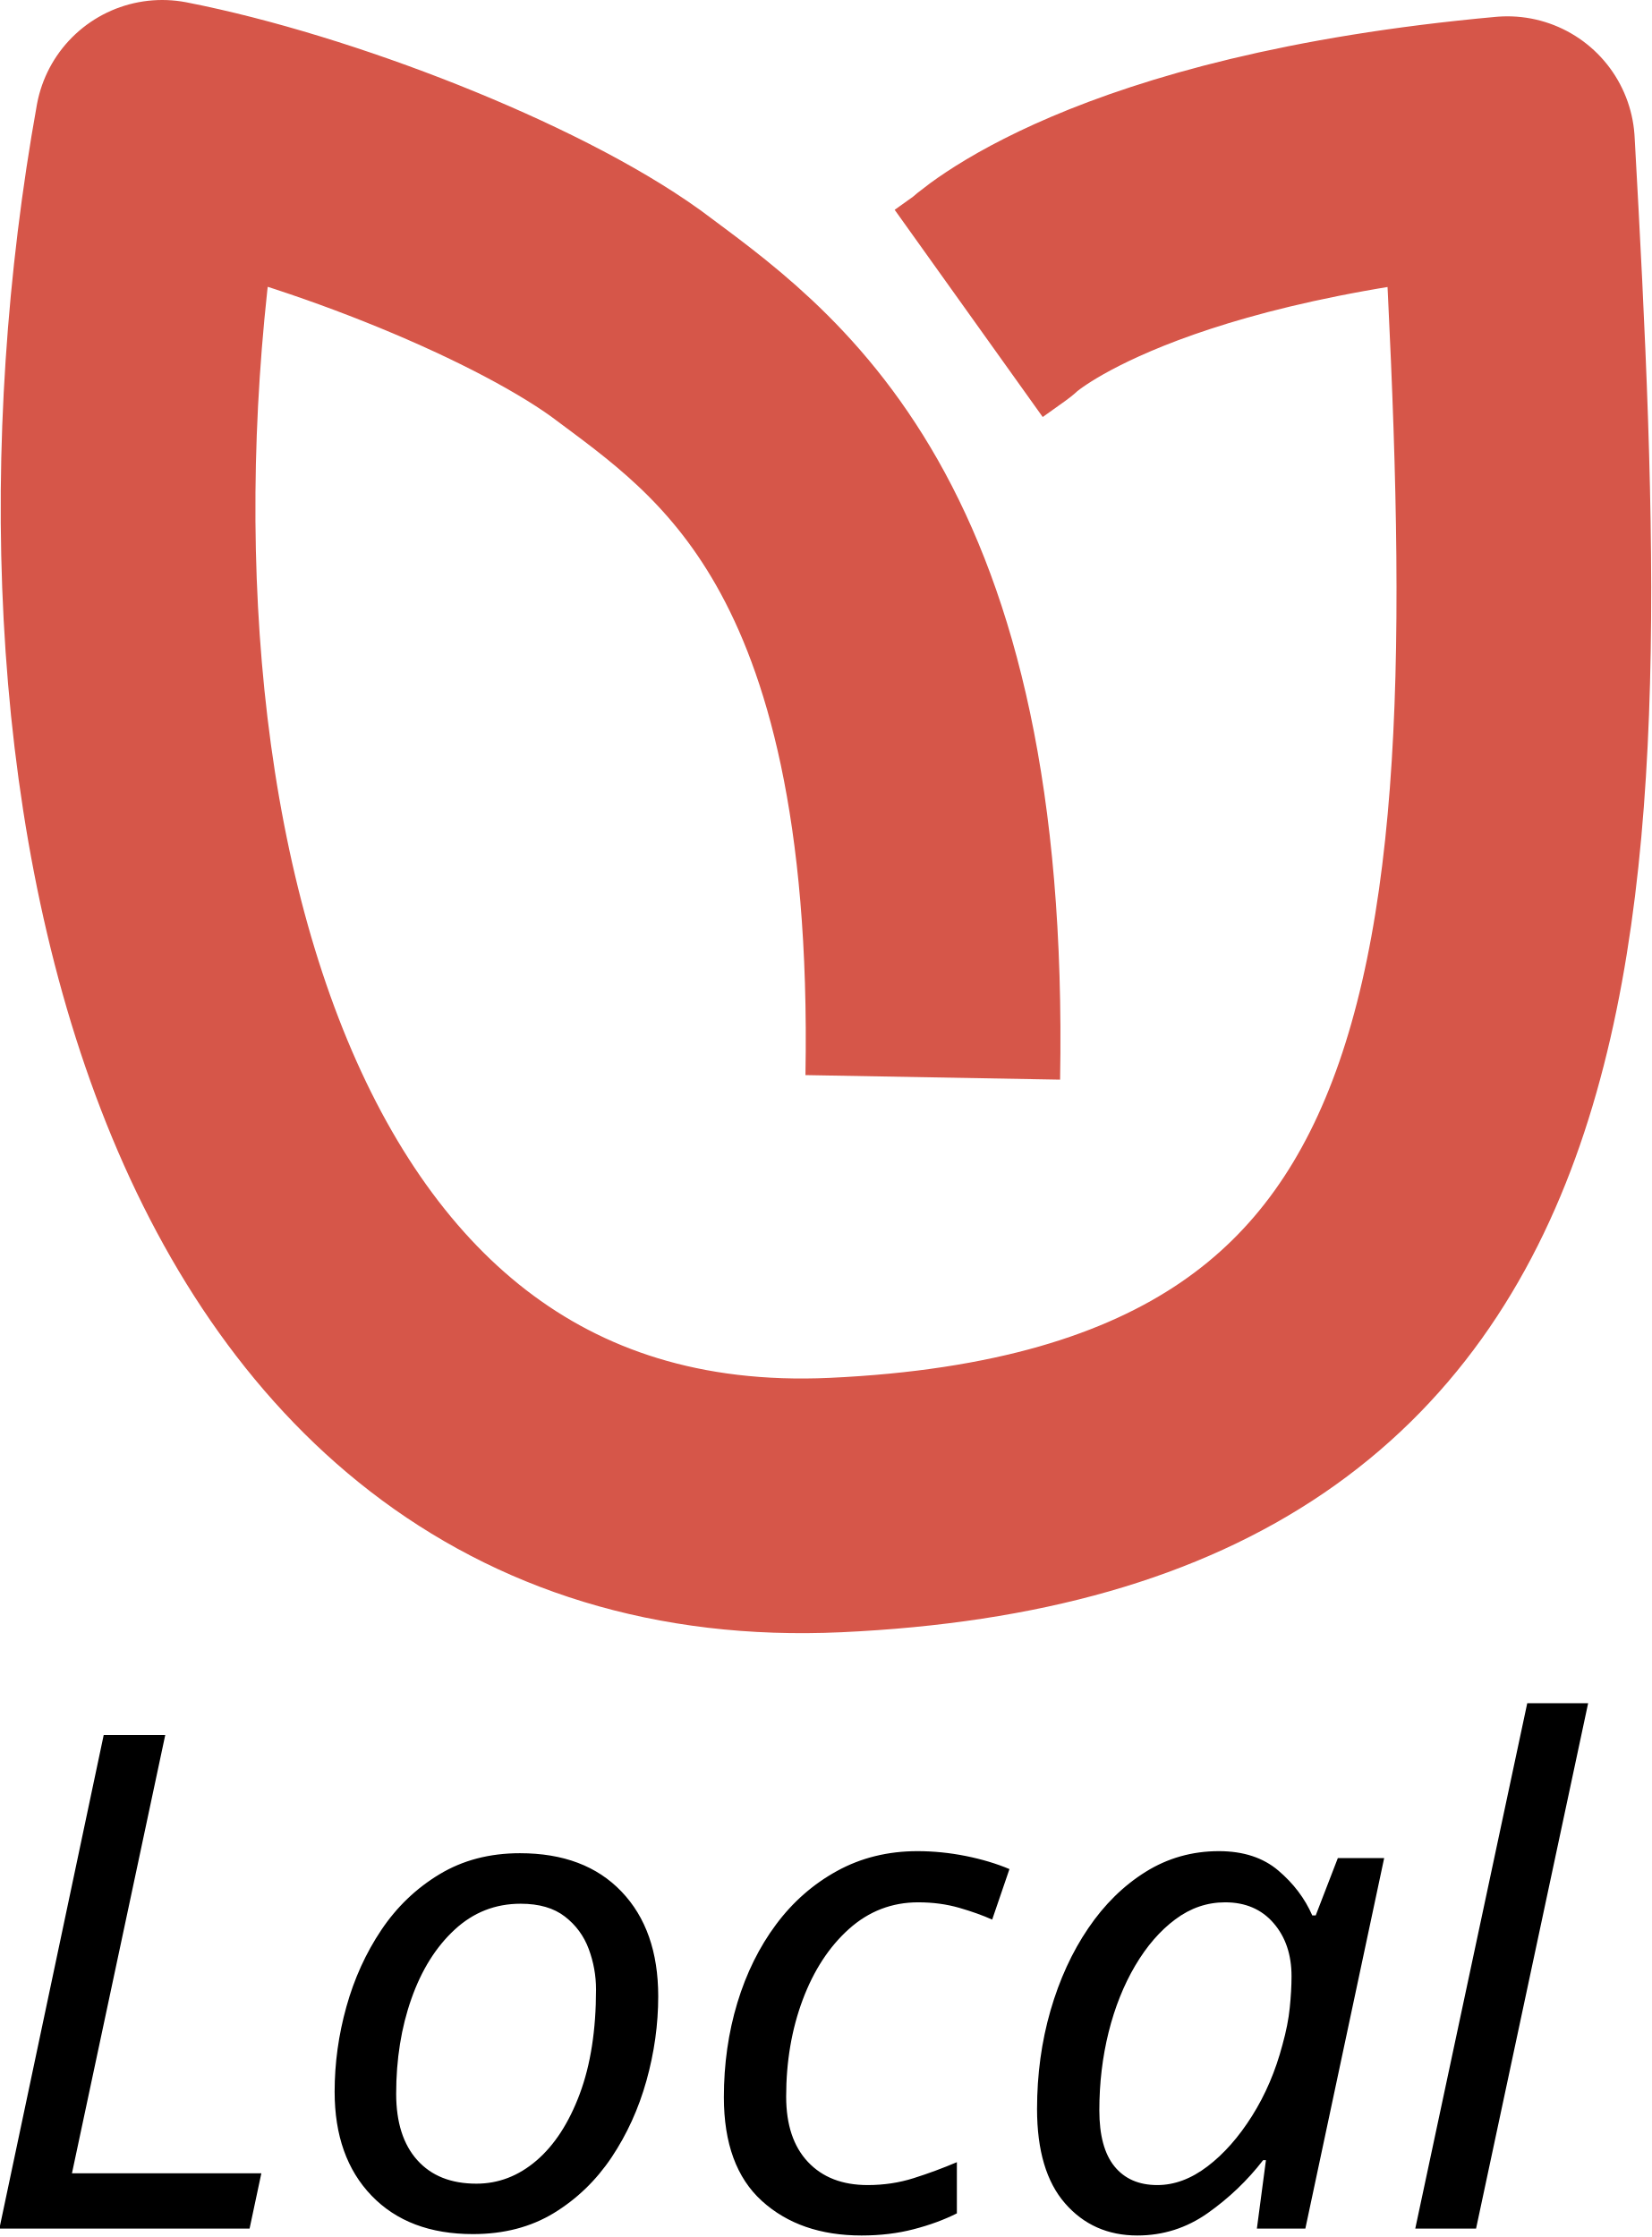
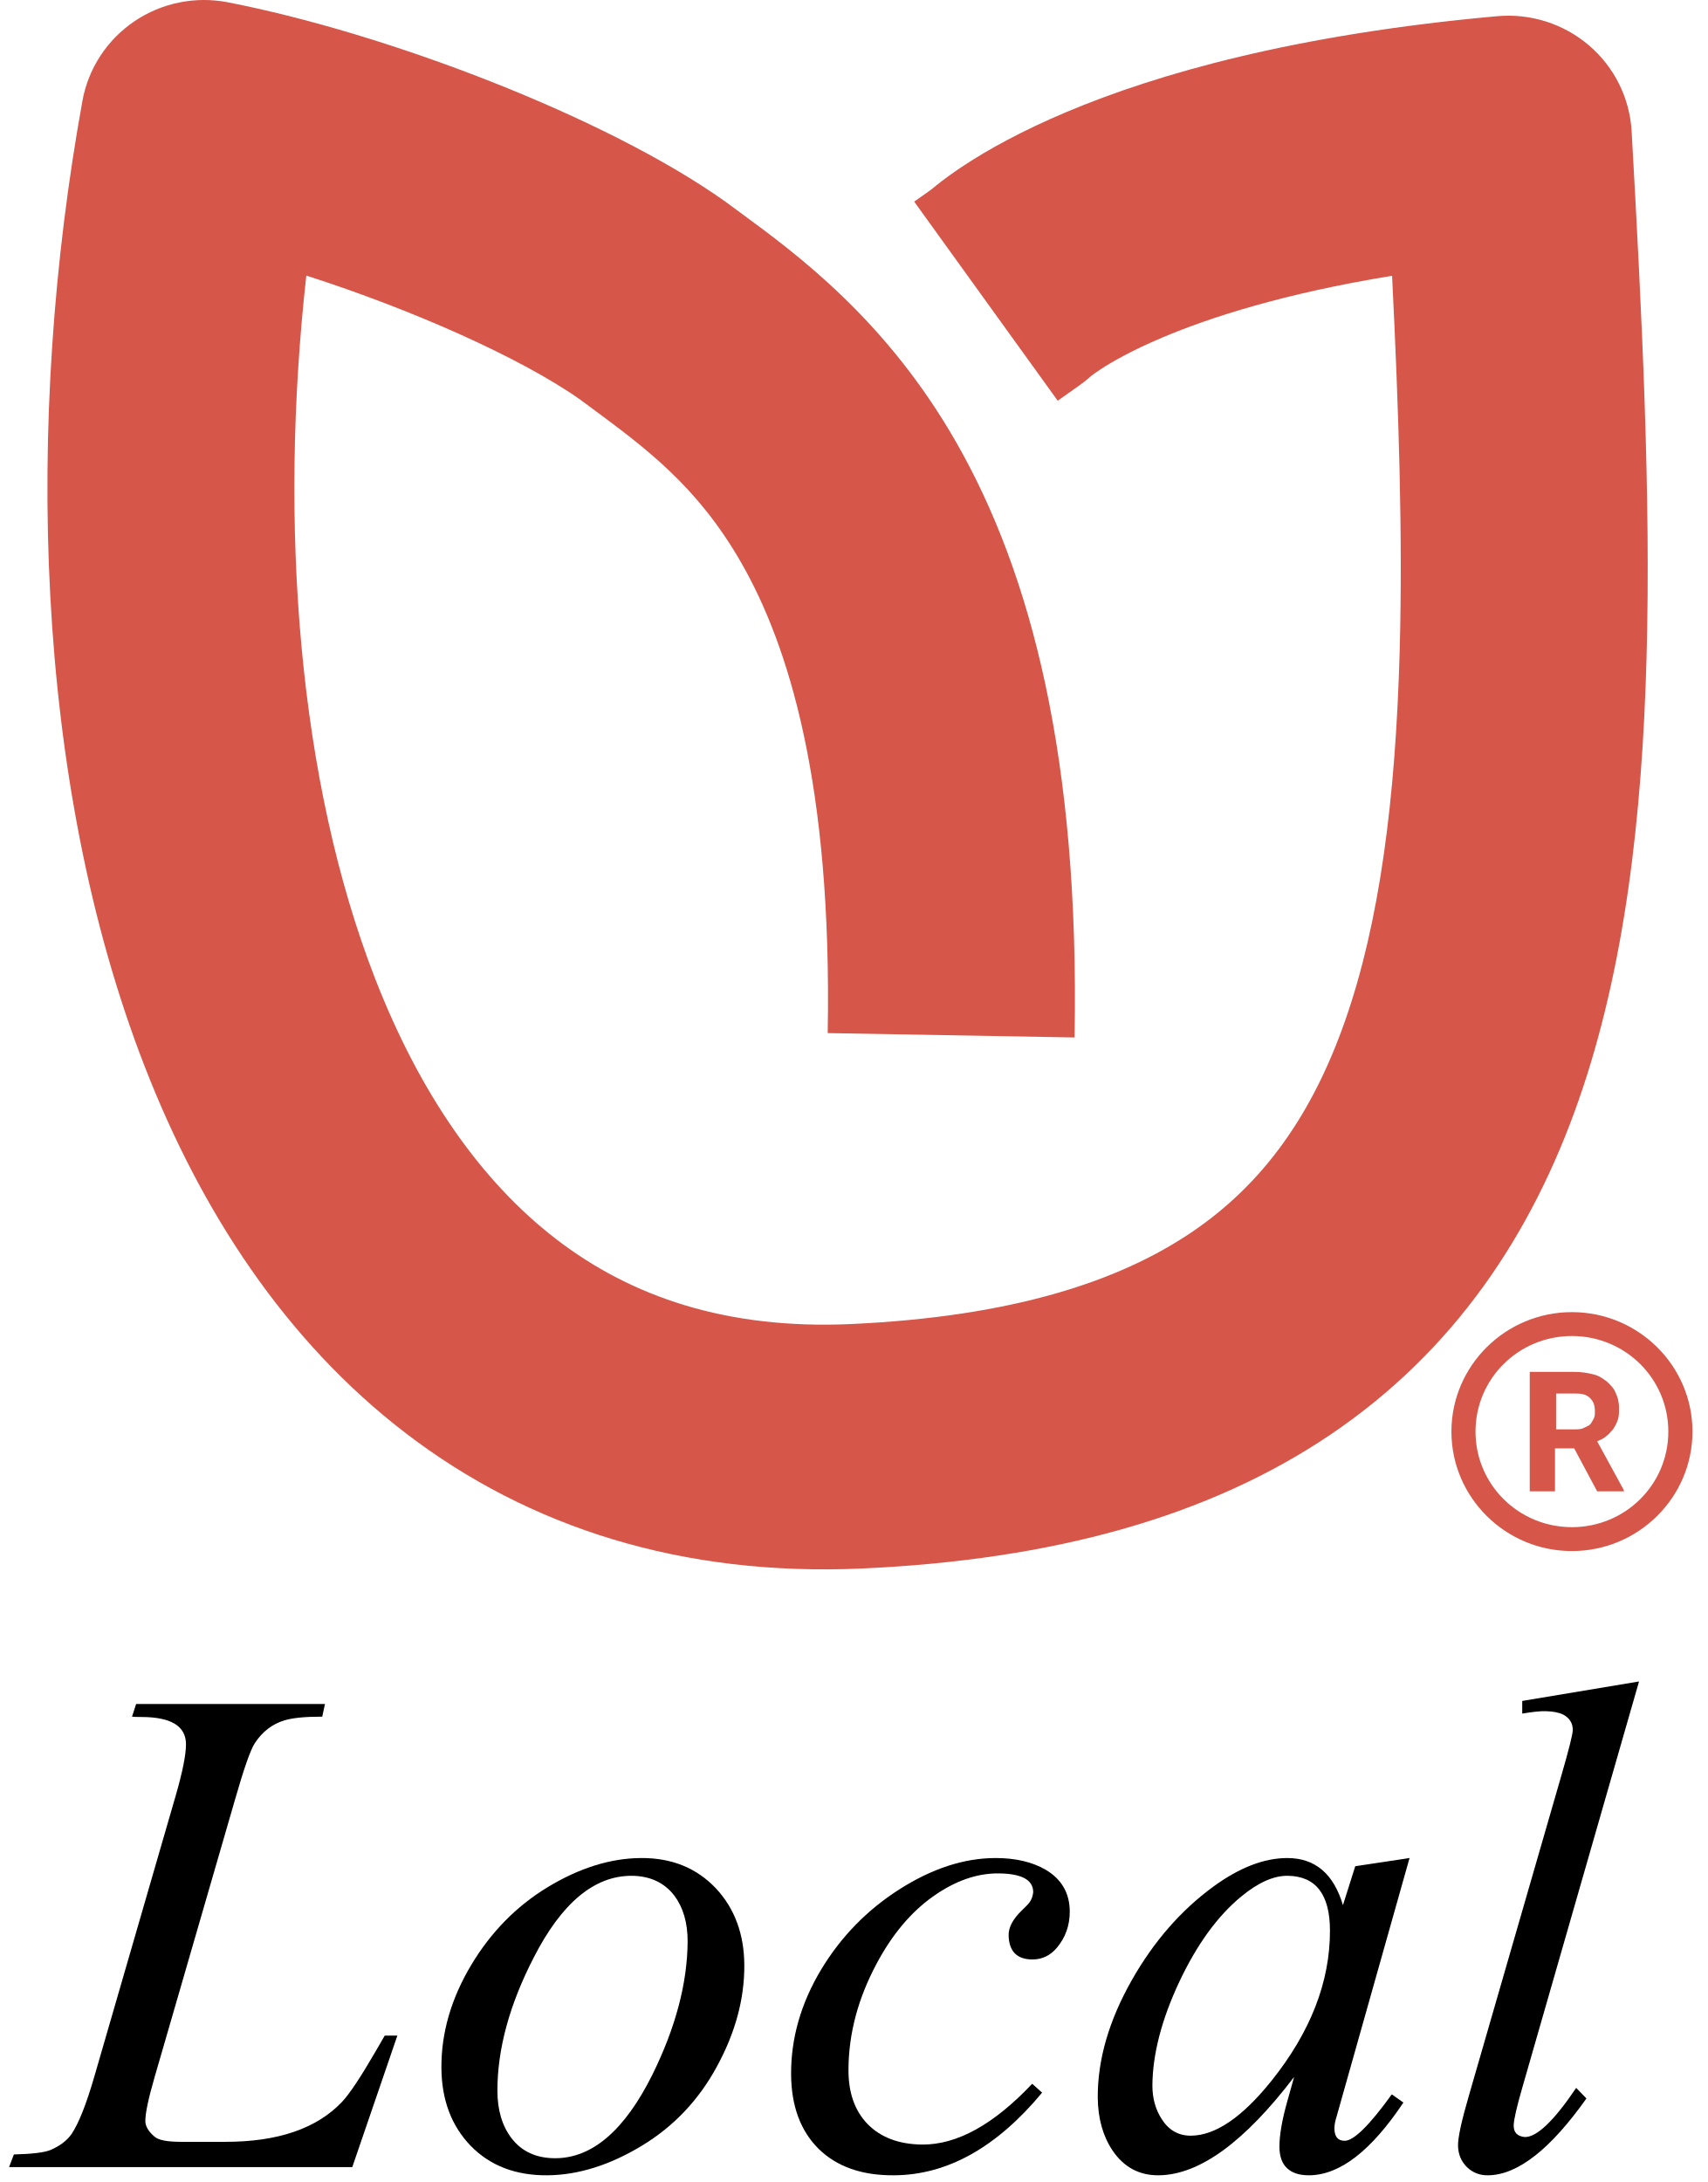
- <svg xmlns="http://www.w3.org/2000/svg" version="1.1" width="0.914cm" height="1.238cm" id="svg2" xml:space="preserve">
-   <defs id="defs6">
-     <clipPath id="clipPath18">
-       <path d="M 0,2879.78 V 0 h 2563.7 v 2879.78 z" id="path20" />
-     </clipPath>
-     <clipPath id="clipPath28">
-       <path d="M 0.004,3071.765 H 2734.613 V 0 H 0.004 Z" id="path30" style="stroke-width:1.067" />
-     </clipPath>
-   </defs>
-   <g transform="matrix(1.25,0,0,-1.25,-120.6792,52.78878)" id="g10">
-     <g id="g24" transform="scale(0.1)">
-       <path id="path4578" class="st1" d="m 1121.499,242.03 c 1.639,91.78 -31.686,113.085 -51.352,127.835 -17.482,12.565 -52.446,26.224 -77.575,31.14 -18.998,-105.68 7.133,-235.395 112.661,-230.539 121.246,5.578 119.696,97.632 112.416,227.807 -66.102,-6.008 -86.316,-25.676 -86.316,-25.676 l -3.824,-2.732" style="opacity:1;fill:none;stroke:#d65649;stroke-width:42.612;stroke-linejoin:round;stroke-opacity:1" />
-       <flowRoot xml:space="preserve" id="flowRoot4510" style="font-style:normal;font-weight:normal;font-size:11.25px;line-height:125%;font-family:Sans;letter-spacing:0px;word-spacing:0px;fill:#000000;fill-opacity:1;stroke:none;stroke-width:1px;stroke-linecap:butt;stroke-linejoin:miter;stroke-opacity:1" transform="matrix(8,0,0,-8,911.1274,467.6011)">
-         <flowRegion id="flowRegion4512">
-           <rect id="rect4514" width="52.623" height="11.821" x="8.771" y="45.621" />
-         </flowRegion>
-         <flowPara id="flowPara4516">Locd</flowPara>
-       </flowRoot>
-       <text xml:space="preserve" style="font-style:italic;font-variant:normal;font-weight:normal;font-stretch:normal;font-size:115.674px;line-height:125%;font-family:'Andika';-inkscape-font-specification:'Andika, Italic';font-variant-ligatures:normal;font-variant-caps:normal;font-variant-numeric:normal;font-feature-settings:normal;text-align:start;letter-spacing:0px;word-spacing:0px;writing-mode:lr-tb;text-anchor:start;fill:#000000;fill-opacity:1;stroke:none;stroke-width:10.282px;stroke-linecap:butt;stroke-linejoin:miter;stroke-opacity:1" x="960.581" y="-49.396" id="text4520" transform="scale(1,-1)">
-         <tspan id="tspan4518" x="960.581" y="-49.396" style="font-style:italic;font-variant:normal;font-weight:normal;font-stretch:normal;font-size:115.674px;font-family:'Andika';-inkscape-font-specification:'Andika, Italic';font-variant-ligatures:normal;font-variant-caps:normal;font-variant-numeric:normal;font-feature-settings:normal;text-align:start;writing-mode:lr-tb;text-anchor:start;stroke-width:10.282px">Local</tspan>
-       </text>
-     </g>
-   </g>
+ <svg xmlns="http://www.w3.org/2000/svg" width="108" height="138" viewBox="0 0 108 138" fill="none">
+   <path fill-rule="evenodd" clip-rule="evenodd" d="M8.494 1.351C10.219 0.181 12.349 -0.254 14.401 0.144C24.389 2.08 38.336 7.382 45.894 12.764C45.937 12.795 45.98 12.826 46.019 12.857C46.28 13.05 46.552 13.25 46.841 13.461C50.403 16.078 56.03 20.206 60.465 27.95C65.235 36.278 68.28 48.03 67.964 65.614L52.35 65.338C52.635 49.588 49.87 40.805 46.883 35.591C44.115 30.757 40.848 28.343 37.382 25.781C37.164 25.618 36.943 25.454 36.721 25.29C32.983 22.646 26.071 19.576 19.374 17.429C17.61 33.229 18.883 49.431 23.719 61.876C26.542 69.13 30.42 74.728 35.221 78.403C39.902 81.985 45.906 84.099 53.838 83.738C64.004 83.274 70.756 81.049 75.355 77.941C79.856 74.9 82.975 70.56 85.082 64.534C87.243 58.359 88.271 50.59 88.528 41.111C88.722 33.916 88.473 26.026 88.045 17.442C81.196 18.56 76.535 20.073 73.552 21.331C71.535 22.182 70.273 22.921 69.608 23.358C69.277 23.574 69.09 23.718 69.028 23.767C68.798 23.976 68.556 24.171 68.299 24.352L66.898 25.344L57.821 12.752L58.9 11.987C58.997 11.904 59.106 11.815 59.227 11.719C59.667 11.368 60.247 10.937 60.987 10.452C62.466 9.481 64.573 8.299 67.435 7.091C73.167 4.674 81.885 2.177 94.692 1.024C96.798 0.834 98.897 1.501 100.501 2.873C102.105 4.244 103.075 6.202 103.196 8.298C103.861 20.09 104.414 31.347 104.142 41.526C103.865 51.675 102.759 61.257 99.839 69.603C96.868 78.099 91.962 85.452 84.155 90.727C76.445 95.935 66.606 98.649 54.554 99.198C43.145 99.718 33.45 96.604 25.674 90.65C18.015 84.788 12.684 76.54 9.148 67.439C2.124 49.374 1.567 26.477 5.216 6.369C5.586 4.329 6.769 2.521 8.494 1.351Z" fill="#D65649" />
+   <path d="M99.419 82.985C95.218 82.985 91.799 86.376 91.799 90.54C91.799 94.704 95.218 98.096 99.419 98.096C103.621 98.096 107.044 94.704 107.044 90.54C107.044 86.376 103.621 82.985 99.419 82.985ZM99.419 84.496C102.795 84.496 105.517 87.193 105.517 90.54C105.517 93.888 102.795 96.585 99.419 96.585C96.044 96.585 93.322 93.888 93.322 90.54C93.322 87.193 96.044 84.496 99.419 84.496ZM96.752 86.762V94.319H98.349V91.603H99.564L101.016 94.319H102.706V94.248L101.016 91.155C101.168 91.079 101.409 90.999 101.565 90.848C101.791 90.695 101.865 90.55 102.017 90.399C102.168 90.173 102.25 90.012 102.324 89.785C102.402 89.56 102.398 89.332 102.398 89.03C102.398 88.652 102.313 88.34 102.161 88.038C102.083 87.812 101.865 87.603 101.635 87.377C101.331 87.151 101.086 86.98 100.704 86.905C100.401 86.828 100.019 86.764 99.564 86.764L96.752 86.762ZM98.419 88.132H99.657C100.039 88.132 100.335 88.188 100.564 88.417C100.79 88.643 100.872 88.889 100.872 89.266C100.872 89.419 100.88 89.564 100.802 89.715C100.724 89.868 100.638 90.017 100.564 90.093C100.486 90.169 100.334 90.231 100.183 90.304C100.031 90.381 99.887 90.398 99.657 90.398H98.419V88.132Z" fill="#D65649" />
+   <path d="M22.281 137.057H0.575L0.877 136.258C2.029 136.23 2.799 136.136 3.188 135.978C3.793 135.718 4.239 135.38 4.527 134.962C4.974 134.3 5.449 133.105 5.953 131.377L11.115 113.558C11.547 112.061 11.763 110.981 11.763 110.319C11.763 109.167 10.82 108.591 8.933 108.591C8.645 108.591 8.451 108.584 8.35 108.569L8.609 107.77H20.553L20.381 108.569C19.286 108.569 18.487 108.648 17.983 108.807C17.22 109.037 16.601 109.512 16.126 110.232C15.852 110.635 15.427 111.845 14.851 113.861L9.776 131.377C9.387 132.716 9.192 133.638 9.192 134.142C9.192 134.473 9.387 134.804 9.776 135.135C10.02 135.351 10.575 135.459 11.439 135.459H14.268C17.58 135.459 20.035 134.617 21.633 132.932C22.108 132.428 22.821 131.355 23.771 129.714L24.333 128.742H25.132L22.281 137.057Z" fill="black" />
+   <path d="M47.076 124.271C47.09 126.402 46.515 128.54 45.348 130.686C44.196 132.817 42.605 134.494 40.575 135.718C38.545 136.942 36.558 137.561 34.614 137.576C32.612 137.59 31 136.971 29.776 135.718C28.552 134.451 27.933 132.81 27.918 130.794C27.904 128.562 28.538 126.381 29.819 124.25C31.057 122.191 32.656 120.563 34.614 119.368C36.63 118.144 38.602 117.525 40.532 117.511C42.476 117.496 44.059 118.137 45.283 119.433C46.464 120.7 47.062 122.313 47.076 124.271ZM43.491 122.781C43.491 121.6 43.21 120.635 42.648 119.887C42.015 119.066 41.122 118.648 39.97 118.634C37.594 118.62 35.521 120.347 33.75 123.818C32.224 126.784 31.46 129.584 31.46 132.219C31.46 133.443 31.756 134.444 32.346 135.222C32.994 136.071 33.916 136.496 35.111 136.496C37.458 136.496 39.51 134.732 41.266 131.204C42.735 128.224 43.476 125.416 43.491 122.781Z" fill="black" />
+   <path d="M65.91 132.349C63.03 135.819 59.906 137.561 56.536 137.576C54.52 137.59 52.937 137.036 51.785 135.913C50.633 134.775 50.05 133.206 50.035 131.204C50.021 128.9 50.661 126.676 51.957 124.53C53.196 122.486 54.823 120.815 56.839 119.52C58.926 118.18 60.971 117.511 62.973 117.511C64.225 117.511 65.276 117.756 66.126 118.245C67.148 118.85 67.659 119.736 67.659 120.902C67.659 121.78 67.386 122.543 66.839 123.191C66.436 123.666 65.939 123.911 65.348 123.926C64.341 123.94 63.822 123.436 63.793 122.414C63.779 121.91 64.052 121.384 64.614 120.837C64.888 120.578 65.053 120.405 65.111 120.319C65.24 120.146 65.32 119.93 65.348 119.671C65.348 118.893 64.621 118.497 63.167 118.483C61.785 118.468 60.395 118.958 58.998 119.951C57.602 120.945 56.414 122.363 55.435 124.206C54.268 126.395 53.678 128.612 53.664 130.859C53.649 132.327 54.052 133.487 54.873 134.336C55.708 135.186 56.86 135.618 58.329 135.632C60.532 135.646 62.85 134.365 65.284 131.787L65.91 132.349Z" fill="black" />
+   <path d="M89.15 117.511L84.463 134.12C84.42 134.293 84.398 134.451 84.398 134.595C84.398 135.128 84.614 135.394 85.046 135.394C85.622 135.394 86.616 134.415 88.027 132.457L88.761 132.975C86.716 136.042 84.722 137.576 82.778 137.576C82.174 137.576 81.713 137.425 81.396 137.122C81.079 136.82 80.921 136.366 80.921 135.762C80.921 135.042 81.079 134.113 81.396 132.975L81.85 131.355C78.711 135.474 75.86 137.547 73.297 137.576C72.058 137.59 71.079 137.065 70.359 135.999C69.754 135.092 69.445 133.983 69.43 132.673C69.416 130.268 70.136 127.785 71.59 125.222C72.973 122.788 74.686 120.823 76.731 119.325C78.387 118.116 79.949 117.511 81.418 117.511C83.174 117.511 84.348 118.504 84.938 120.491L85.716 118.029L89.15 117.511ZM81.461 118.634C80.568 118.62 79.589 119.052 78.523 119.93C77.011 121.168 75.694 122.982 74.571 125.373C73.462 127.749 72.901 129.923 72.886 131.895C72.886 132.702 73.081 133.407 73.469 134.012C73.916 134.718 74.528 135.07 75.305 135.07C76.86 135.07 78.567 133.911 80.424 131.593C82.886 128.512 84.117 125.351 84.117 122.111C84.117 119.822 83.232 118.663 81.461 118.634Z" fill="black" />
+   <path d="M103.664 106.344L96.277 132.047C95.932 133.242 95.752 134.026 95.737 134.401C95.723 134.862 95.961 135.114 96.45 135.157C97.213 135.157 98.293 134.12 99.69 132.047L100.338 132.716C98.063 135.927 95.997 137.547 94.139 137.576C93.606 137.59 93.153 137.417 92.778 137.057C92.418 136.697 92.231 136.251 92.217 135.718C92.202 135.214 92.433 134.149 92.908 132.522L98.761 112.262C99.236 110.621 99.474 109.671 99.474 109.411C99.474 108.979 99.272 108.656 98.869 108.44C98.61 108.31 98.25 108.238 97.789 108.224C97.472 108.209 96.969 108.26 96.277 108.375V107.576L103.664 106.344Z" fill="black" />
</svg>
